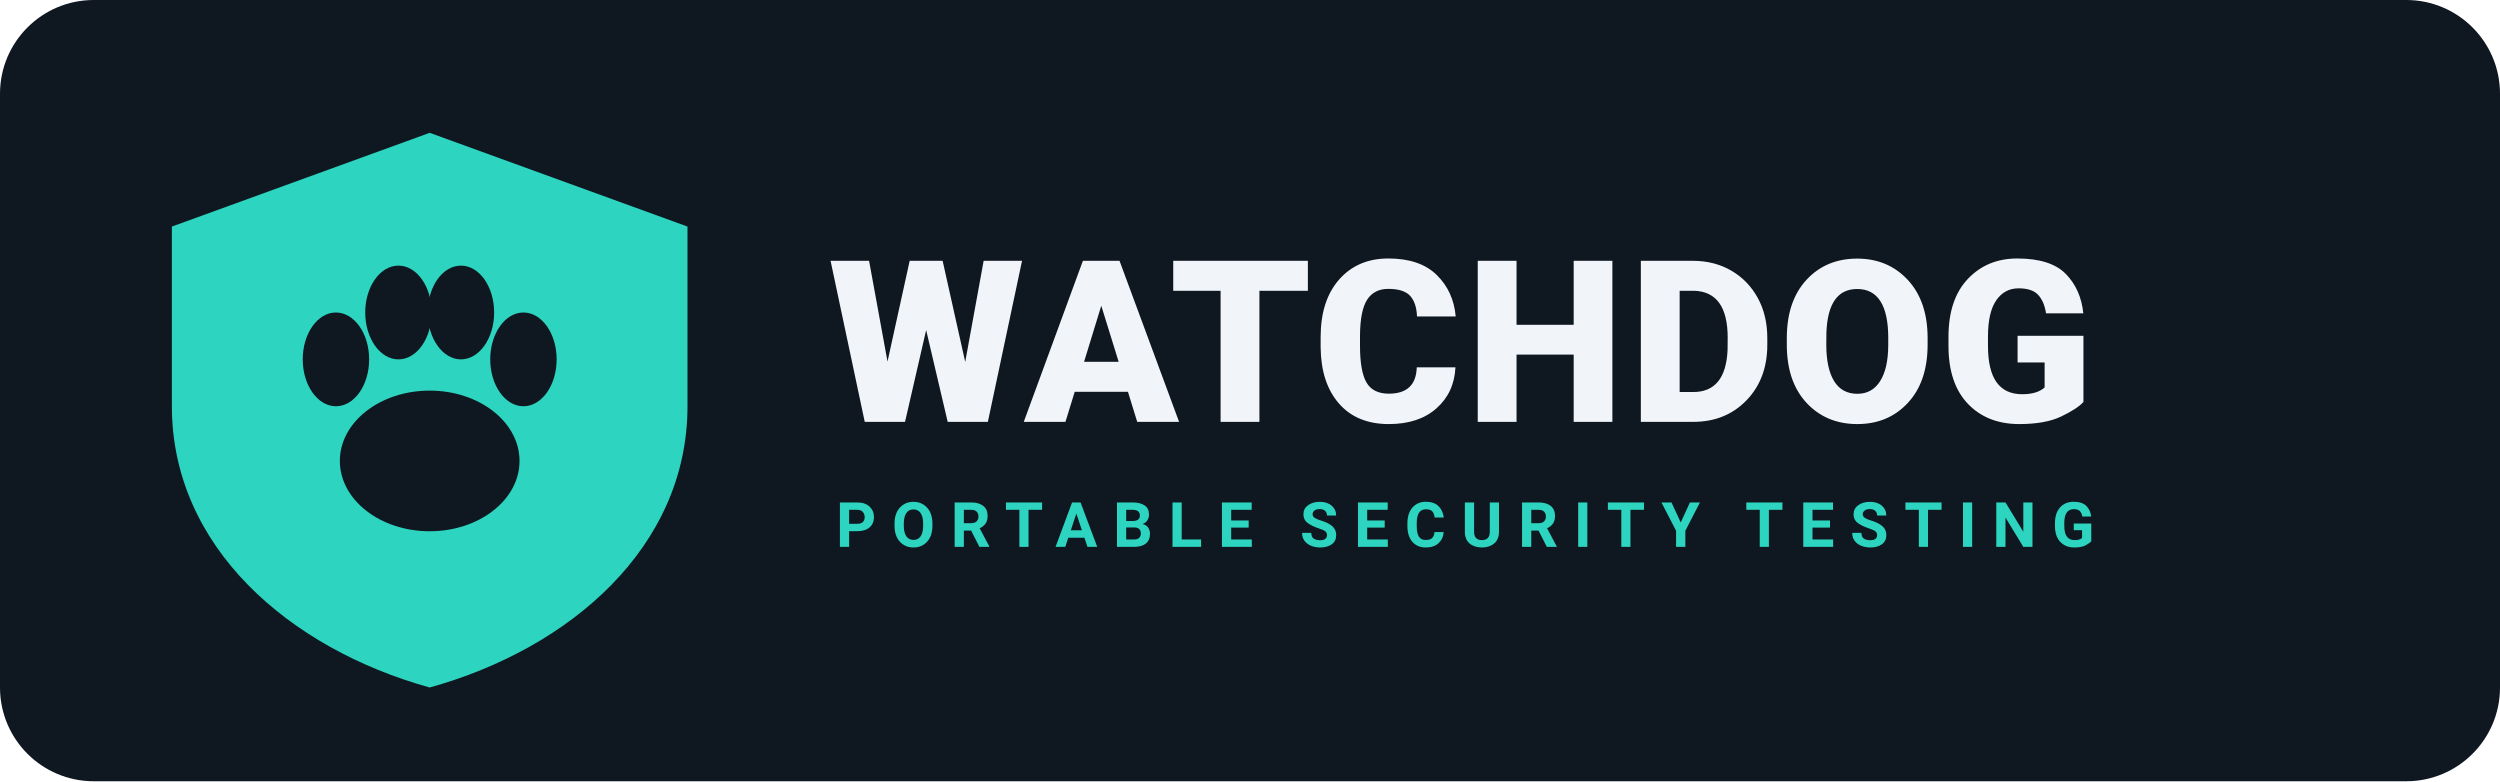
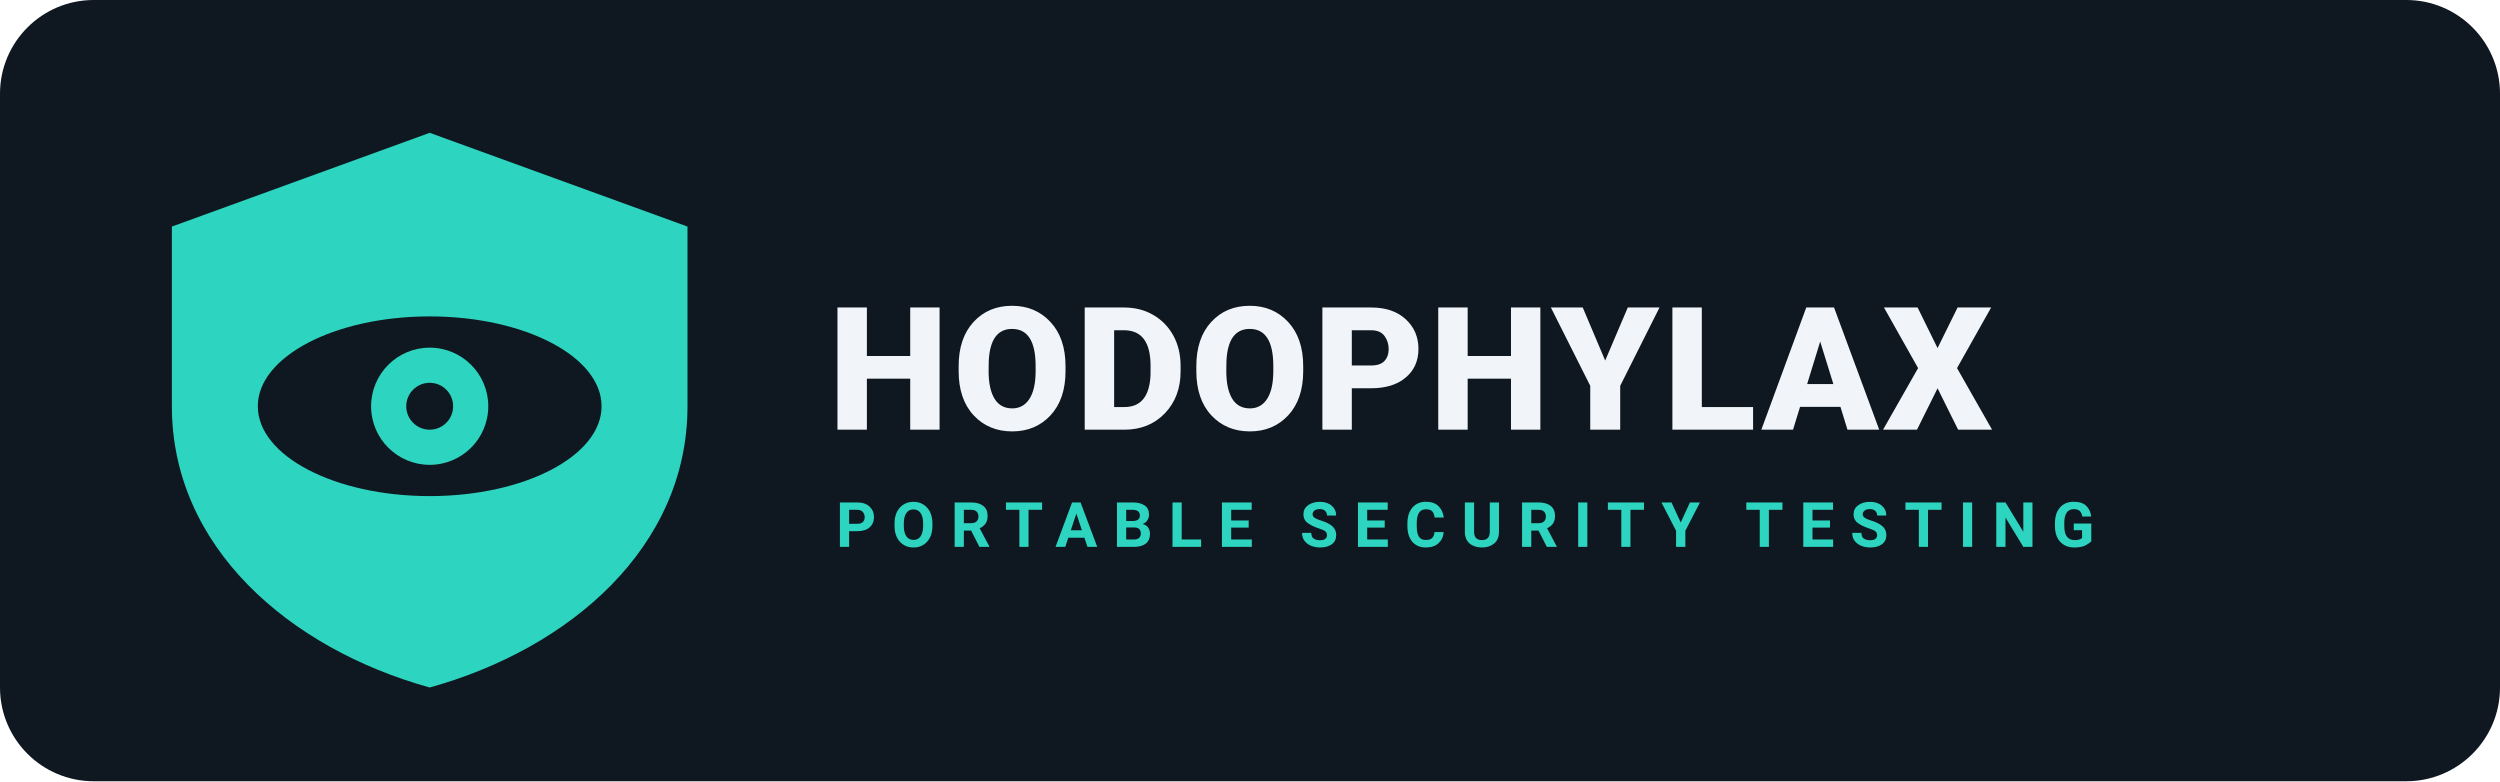
- <svg xmlns="http://www.w3.org/2000/svg" viewBox="0 0 640 200" width="640" height="200" role="img" aria-label="Watchdog">
+ <svg xmlns="http://www.w3.org/2000/svg" viewBox="0 0 640 200" width="640" height="200" role="img" aria-label="Hodophylax">
  <rect x="0" y="0" width="640" height="200" rx="24" fill="#0f1720" />
  <path d="M110,34 L176,58 L176,104 C176,140 146,166 110,176 C74,166 44,140 44,104 L44,58 Z" fill="#2dd4bf" />
-   <g fill="#0f1720">
-     <ellipse cx="110" cy="118" rx="23" ry="18" />
-     <ellipse cx="86" cy="92" rx="8.5" ry="12" />
-     <ellipse cx="102" cy="80" rx="8.5" ry="12" />
-     <ellipse cx="118" cy="80" rx="8.5" ry="12" />
-     <ellipse cx="134" cy="92" rx="8.5" ry="12" />
+   <g>
+     <ellipse cx="110" cy="104" rx="44" ry="23" fill="#0f1720" />
+     <circle cx="110" cy="104" r="15" fill="#2dd4bf" />
+     <circle cx="110" cy="104" r="6" fill="#0f1720" />
  </g>
-   <text x="212" y="108" font-family="-apple-system, Segoe UI, Roboto, Helvetica, Arial, sans-serif" font-size="58" font-weight="800" fill="#f1f5f9" letter-spacing="1">WATCHDOG</text>
+   <text x="212" y="110" font-family="-apple-system, Segoe UI, Roboto, Helvetica, Arial, sans-serif" font-size="44" font-weight="800" fill="#f1f5f9" letter-spacing="1">HODOPHYLAX</text>
  <text x="214" y="140" font-family="-apple-system, Segoe UI, Roboto, Helvetica, Arial, sans-serif" font-size="16" font-weight="600" fill="#2dd4bf" letter-spacing="4">PORTABLE SECURITY TESTING</text>
</svg>
